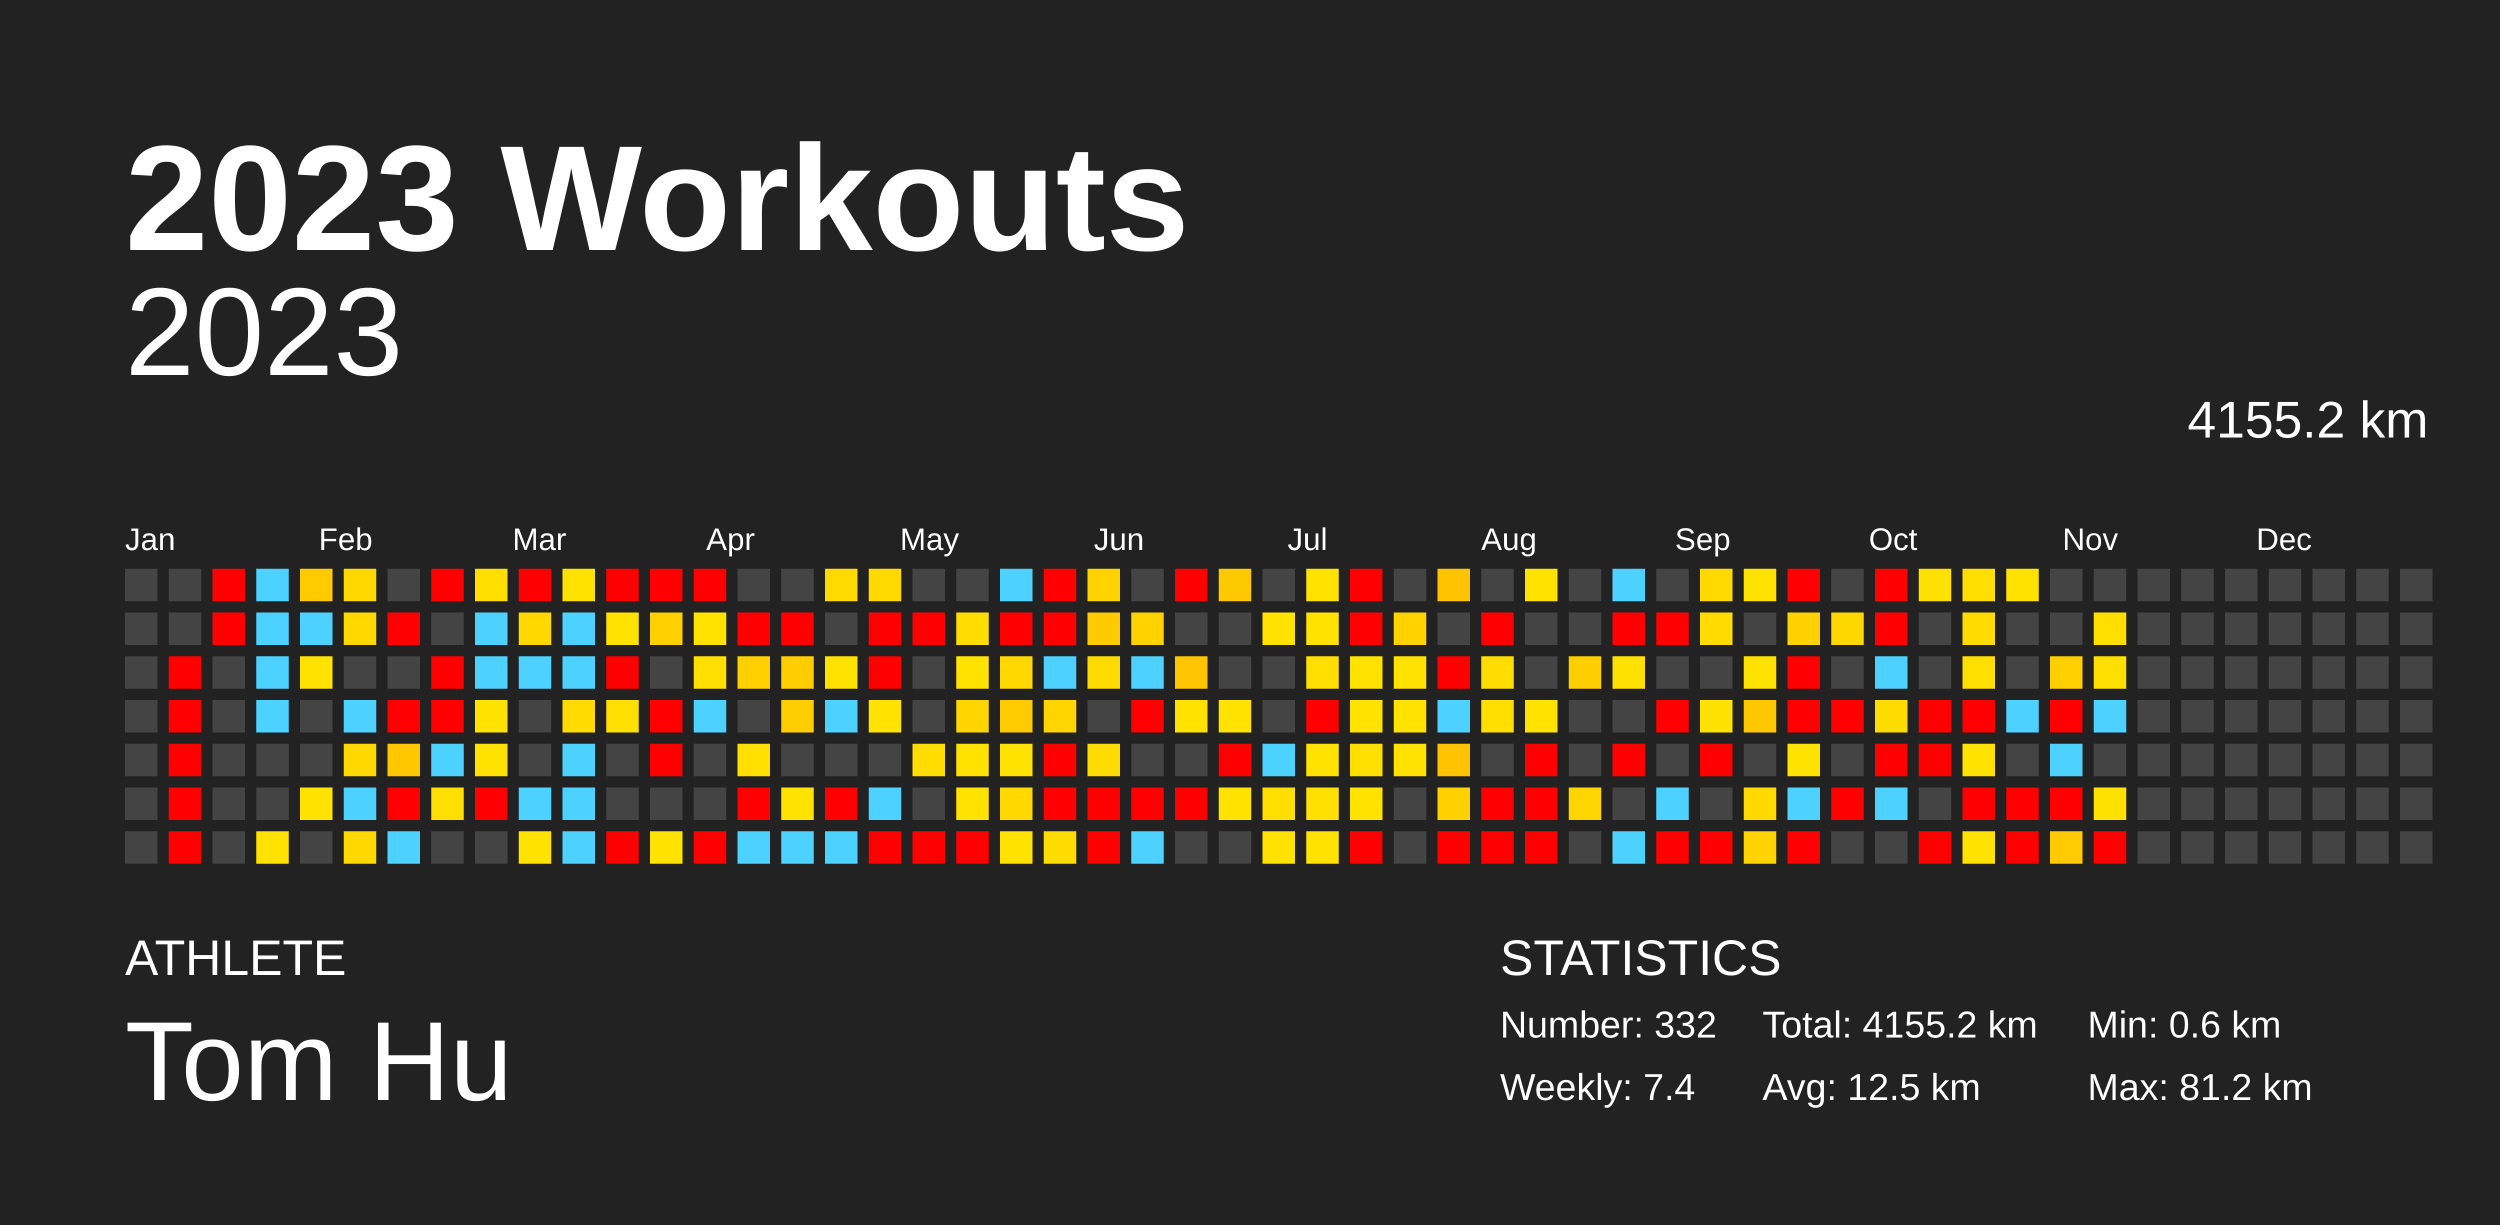
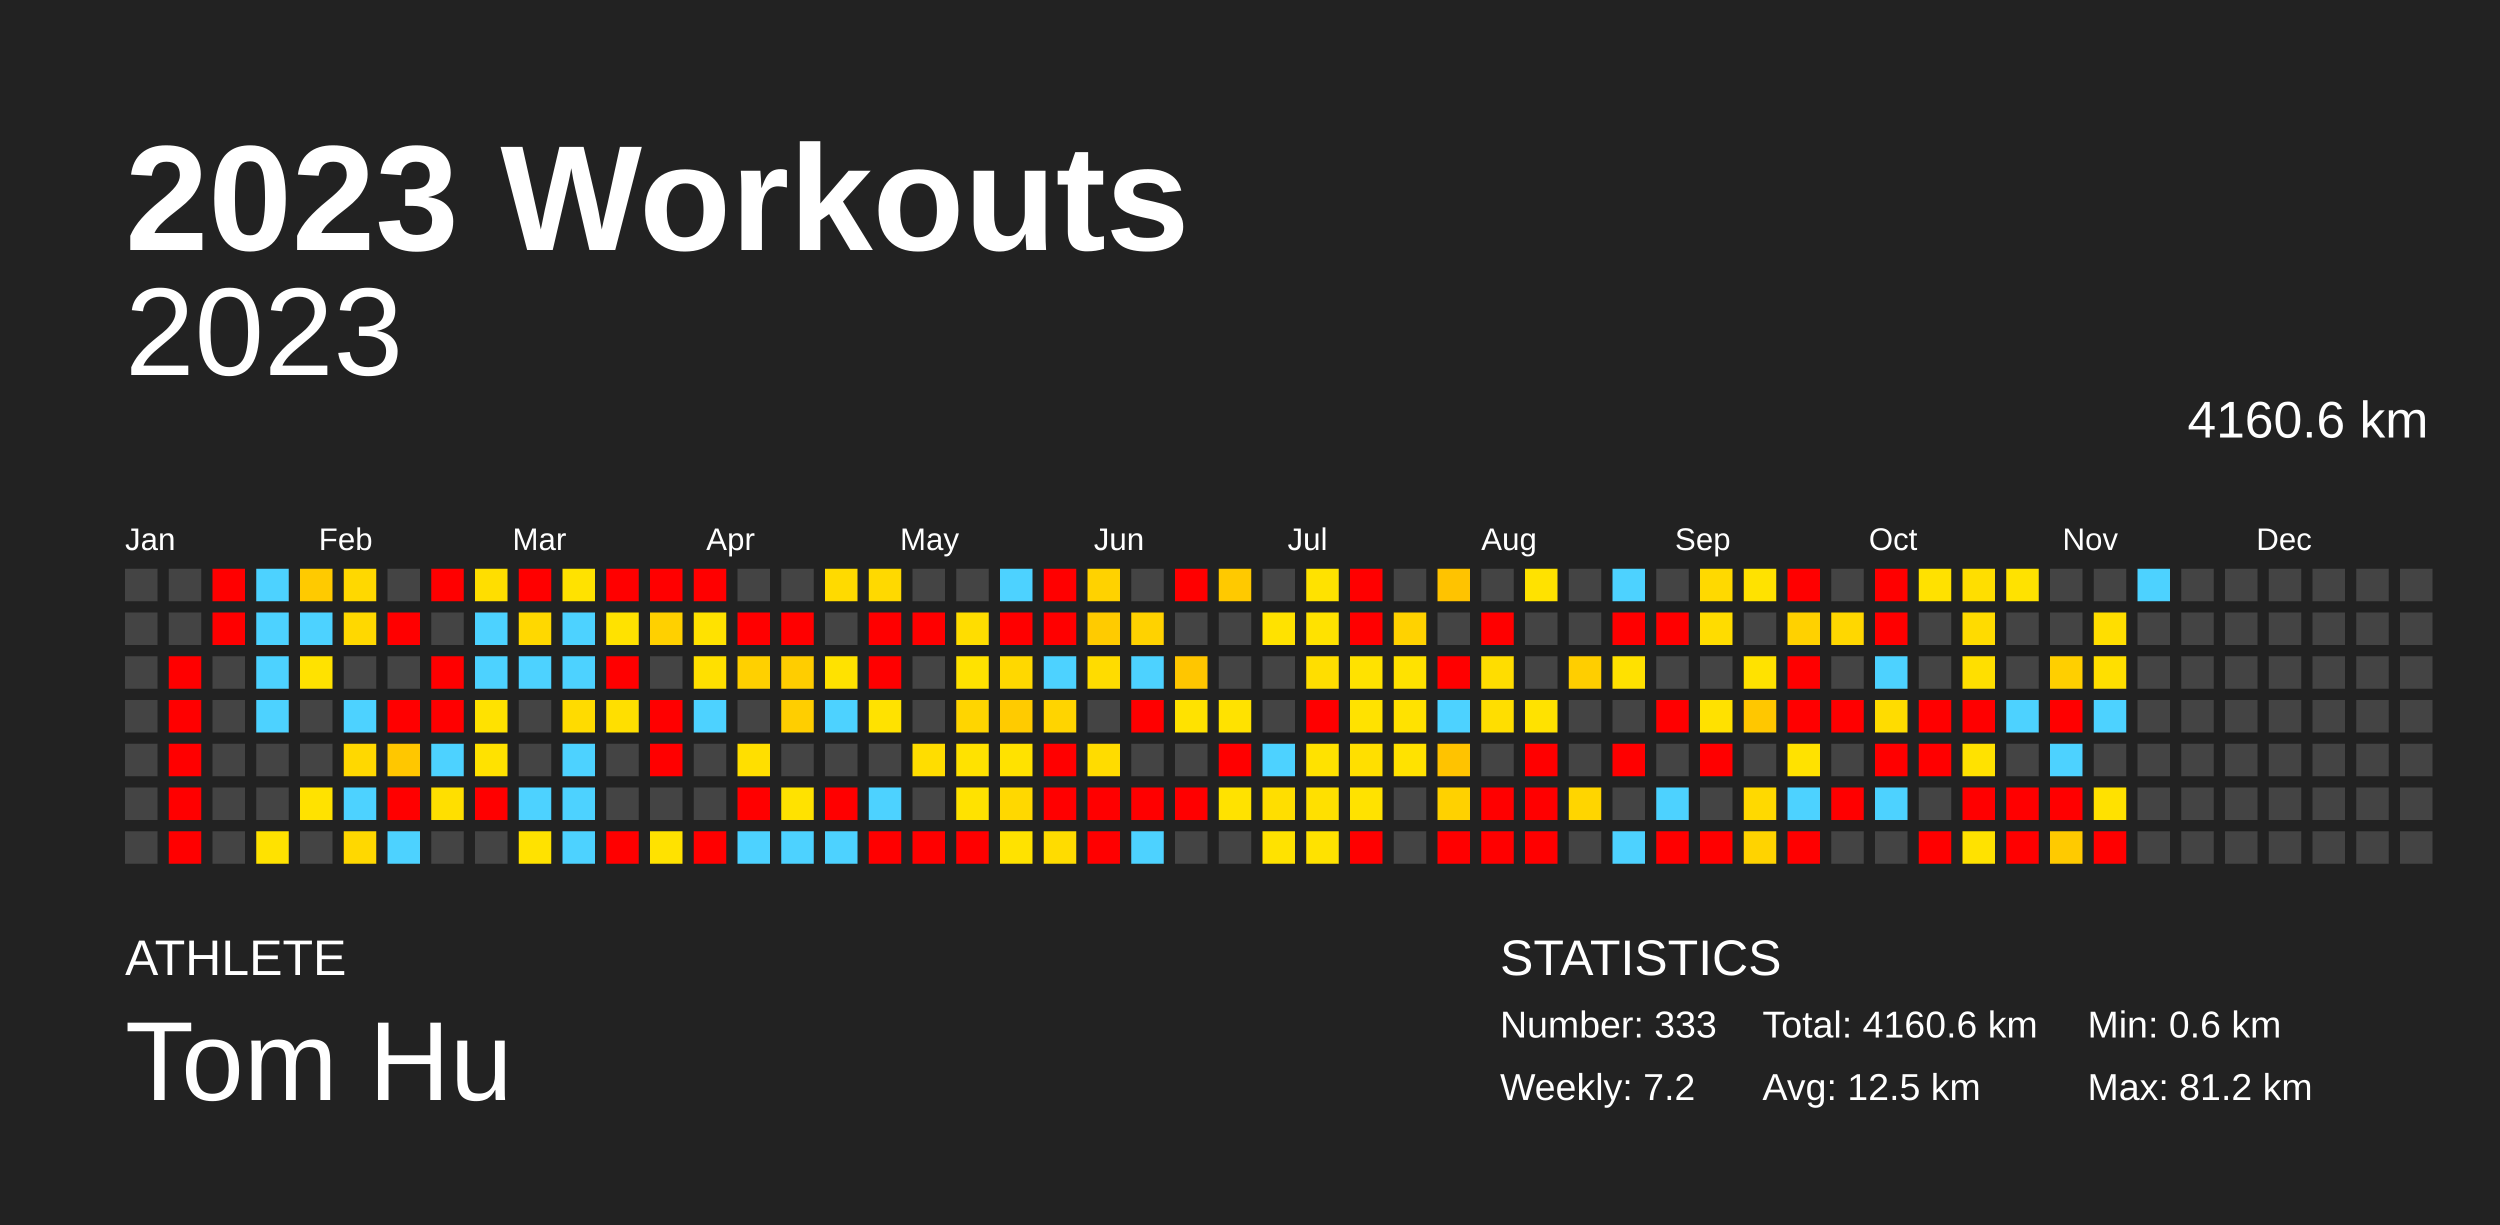
<svg xmlns="http://www.w3.org/2000/svg" baseProfile="full" height="98mm" version="1.1" viewBox="0,0,200,98" width="200mm">
  <defs />
  <rect fill="#222222" height="98" width="200" x="0" y="0" />
  <text fill="#FFFFFF" style="font-size:12px; font-family:Arial; font-weight:bold;" x="10" y="20">2023 Workouts</text>
  <text fill="#FFFFFF" style="font-size:4px; font-family:Arial" x="10" y="78">ATHLETE</text>
  <text fill="#FFFFFF" style="font-size:9px; font-family:Arial" x="10" y="88">Tom Hu</text>
  <text fill="#FFFFFF" style="font-size:4px; font-family:Arial" x="120" y="78">STATISTICS</text>
-   <text fill="#FFFFFF" style="font-size:3px; font-family:Arial" x="120" y="83">Number: 332</text>
-   <text fill="#FFFFFF" style="font-size:3px; font-family:Arial" x="120" y="88">Weekly: 7.4</text>
-   <text fill="#FFFFFF" style="font-size:3px; font-family:Arial" x="141" y="83">Total: 4155.2 km</text>
+   <text fill="#FFFFFF" style="font-size:3px; font-family:Arial" x="120" y="83">Number: 333</text>
+   <text fill="#FFFFFF" style="font-size:3px; font-family:Arial" x="120" y="88">Weekly: 7.2</text>
+   <text fill="#FFFFFF" style="font-size:3px; font-family:Arial" x="141" y="83">Total: 4160.6 km</text>
  <text fill="#FFFFFF" style="font-size:3px; font-family:Arial" x="141" y="88">Avg: 12.5 km</text>
  <text fill="#FFFFFF" style="font-size:3px; font-family:Arial" x="167" y="83">Min: 0.6 km</text>
  <text fill="#FFFFFF" style="font-size:3px; font-family:Arial" x="167" y="88">Max: 81.2 km</text>
  <text alignment-baseline="hanging" fill="#FFFFFF" style="font-size:10.0px; font-family:Arial;" x="10" y="30">2023</text>
-   <text alignment-baseline="hanging" fill="#FFFFFF" style="font-size:4.125px; font-family:Arial;" x="175" y="35">4155.2 km</text>
+   <text alignment-baseline="hanging" fill="#FFFFFF" style="font-size:4.125px; font-family:Arial;" x="175" y="35">4160.6 km</text>
  <text fill="#FFFFFF" style="font-size:2.5px; font-family:Arial" x="10.0" y="44">Jan</text>
  <text fill="#FFFFFF" style="font-size:2.5px; font-family:Arial" x="25.5" y="44">Feb</text>
  <text fill="#FFFFFF" style="font-size:2.5px; font-family:Arial" x="41.0" y="44">Mar</text>
  <text fill="#FFFFFF" style="font-size:2.5px; font-family:Arial" x="56.5" y="44">Apr</text>
  <text fill="#FFFFFF" style="font-size:2.5px; font-family:Arial" x="72.0" y="44">May</text>
  <text fill="#FFFFFF" style="font-size:2.5px; font-family:Arial" x="87.5" y="44">Jun</text>
  <text fill="#FFFFFF" style="font-size:2.5px; font-family:Arial" x="103.0" y="44">Jul</text>
  <text fill="#FFFFFF" style="font-size:2.5px; font-family:Arial" x="118.5" y="44">Aug</text>
  <text fill="#FFFFFF" style="font-size:2.5px; font-family:Arial" x="134.0" y="44">Sep</text>
  <text fill="#FFFFFF" style="font-size:2.5px; font-family:Arial" x="149.5" y="44">Oct</text>
  <text fill="#FFFFFF" style="font-size:2.5px; font-family:Arial" x="165.0" y="44">Nov</text>
  <text fill="#FFFFFF" style="font-size:2.5px; font-family:Arial" x="180.5" y="44">Dec</text>
  <rect fill="#444444" height="2.6" width="2.6" x="10.0" y="45.5" />
  <rect fill="#444444" height="2.6" width="2.6" x="10.0" y="49.0" />
  <rect fill="#444444" height="2.6" width="2.6" x="10.0" y="52.5" />
  <rect fill="#444444" height="2.6" width="2.6" x="10.0" y="56.0" />
  <rect fill="#444444" height="2.6" width="2.6" x="10.0" y="59.5" />
  <rect fill="#444444" height="2.6" width="2.6" x="10.0" y="63.0" />
  <rect fill="#444444" height="2.6" width="2.6" x="10.0" y="66.5" />
  <rect fill="#444444" height="2.6" width="2.6" x="13.5" y="45.5" />
  <rect fill="#444444" height="2.6" width="2.6" x="13.5" y="49.0" />
  <rect fill="red" height="2.6" width="2.6" x="13.5" y="52.5" />
  <rect fill="red" height="2.6" width="2.6" x="13.5" y="56.0" />
  <rect fill="red" height="2.6" width="2.6" x="13.5" y="59.5" />
  <rect fill="red" height="2.6" width="2.6" x="13.5" y="63.0" />
  <rect fill="red" height="2.6" width="2.6" x="13.5" y="66.5" />
  <rect fill="red" height="2.6" width="2.6" x="17.0" y="45.5" />
  <rect fill="red" height="2.6" width="2.6" x="17.0" y="49.0" />
  <rect fill="#444444" height="2.6" width="2.6" x="17.0" y="52.5" />
  <rect fill="#444444" height="2.6" width="2.6" x="17.0" y="56.0" />
  <rect fill="#444444" height="2.6" width="2.6" x="17.0" y="59.5" />
  <rect fill="#444444" height="2.6" width="2.6" x="17.0" y="63.0" />
  <rect fill="#444444" height="2.6" width="2.6" x="17.0" y="66.5" />
  <rect fill="#4dd2ff" height="2.6" width="2.6" x="20.5" y="45.5" />
  <rect fill="#4dd2ff" height="2.6" width="2.6" x="20.5" y="49.0" />
  <rect fill="#4dd2ff" height="2.6" width="2.6" x="20.5" y="52.5" />
  <rect fill="#4dd2ff" height="2.6" width="2.6" x="20.5" y="56.0" />
  <rect fill="#444444" height="2.6" width="2.6" x="20.5" y="59.5" />
  <rect fill="#444444" height="2.6" width="2.6" x="20.5" y="63.0" />
  <rect fill="#ffe200" height="2.6" width="2.6" x="20.5" y="66.5" />
  <rect fill="#ffca00" height="2.6" width="2.6" x="24.0" y="45.5" />
  <rect fill="#4dd2ff" height="2.6" width="2.6" x="24.0" y="49.0" />
  <rect fill="#ffe200" height="2.6" width="2.6" x="24.0" y="52.5" />
  <rect fill="#444444" height="2.6" width="2.6" x="24.0" y="56.0" />
  <rect fill="#444444" height="2.6" width="2.6" x="24.0" y="59.5" />
  <rect fill="#ffe200" height="2.6" width="2.6" x="24.0" y="63.0" />
  <rect fill="#444444" height="2.6" width="2.6" x="24.0" y="66.5" />
  <rect fill="#ffd800" height="2.6" width="2.6" x="27.5" y="45.5" />
  <rect fill="#ffd800" height="2.6" width="2.6" x="27.5" y="49.0" />
  <rect fill="#444444" height="2.6" width="2.6" x="27.5" y="52.5" />
  <rect fill="#4dd2ff" height="2.6" width="2.6" x="27.5" y="56.0" />
  <rect fill="#ffd800" height="2.6" width="2.6" x="27.5" y="59.5" />
  <rect fill="#4dd2ff" height="2.6" width="2.6" x="27.5" y="63.0" />
  <rect fill="#ffd800" height="2.6" width="2.6" x="27.5" y="66.5" />
  <rect fill="#444444" height="2.6" width="2.6" x="31.0" y="45.5" />
  <rect fill="red" height="2.6" width="2.6" x="31.0" y="49.0" />
  <rect fill="#444444" height="2.6" width="2.6" x="31.0" y="52.5" />
  <rect fill="red" height="2.6" width="2.6" x="31.0" y="56.0" />
  <rect fill="#ffc700" height="2.6" width="2.6" x="31.0" y="59.5" />
  <rect fill="red" height="2.6" width="2.6" x="31.0" y="63.0" />
  <rect fill="#4dd2ff" height="2.6" width="2.6" x="31.0" y="66.5" />
  <rect fill="red" height="2.6" width="2.6" x="34.5" y="45.5" />
  <rect fill="#444444" height="2.6" width="2.6" x="34.5" y="49.0" />
  <rect fill="red" height="2.6" width="2.6" x="34.5" y="52.5" />
  <rect fill="red" height="2.6" width="2.6" x="34.5" y="56.0" />
  <rect fill="#4dd2ff" height="2.6" width="2.6" x="34.5" y="59.5" />
  <rect fill="#ffdf00" height="2.6" width="2.6" x="34.5" y="63.0" />
  <rect fill="#444444" height="2.6" width="2.6" x="34.5" y="66.5" />
  <rect fill="#ffde00" height="2.6" width="2.6" x="38.0" y="45.5" />
  <rect fill="#4dd2ff" height="2.6" width="2.6" x="38.0" y="49.0" />
  <rect fill="#4dd2ff" height="2.6" width="2.6" x="38.0" y="52.5" />
  <rect fill="#ffe200" height="2.6" width="2.6" x="38.0" y="56.0" />
  <rect fill="#ffe200" height="2.6" width="2.6" x="38.0" y="59.5" />
  <rect fill="red" height="2.6" width="2.6" x="38.0" y="63.0" />
  <rect fill="#444444" height="2.6" width="2.6" x="38.0" y="66.5" />
  <rect fill="red" height="2.6" width="2.6" x="41.5" y="45.5" />
  <rect fill="#ffd800" height="2.6" width="2.6" x="41.5" y="49.0" />
  <rect fill="#4dd2ff" height="2.6" width="2.6" x="41.5" y="52.5" />
  <rect fill="#444444" height="2.6" width="2.6" x="41.5" y="56.0" />
  <rect fill="#444444" height="2.6" width="2.6" x="41.5" y="59.5" />
  <rect fill="#4dd2ff" height="2.6" width="2.6" x="41.5" y="63.0" />
  <rect fill="#ffe200" height="2.6" width="2.6" x="41.5" y="66.5" />
  <rect fill="#ffe200" height="2.6" width="2.6" x="45.0" y="45.5" />
  <rect fill="#4dd2ff" height="2.6" width="2.6" x="45.0" y="49.0" />
  <rect fill="#4dd2ff" height="2.6" width="2.6" x="45.0" y="52.5" />
  <rect fill="#ffdb00" height="2.6" width="2.6" x="45.0" y="56.0" />
  <rect fill="#4dd2ff" height="2.6" width="2.6" x="45.0" y="59.5" />
  <rect fill="#4dd2ff" height="2.6" width="2.6" x="45.0" y="63.0" />
  <rect fill="#4dd2ff" height="2.6" width="2.6" x="45.0" y="66.5" />
  <rect fill="red" height="2.6" width="2.6" x="48.5" y="45.5" />
  <rect fill="#ffe200" height="2.6" width="2.6" x="48.5" y="49.0" />
  <rect fill="red" height="2.6" width="2.6" x="48.5" y="52.5" />
  <rect fill="#ffdf00" height="2.6" width="2.6" x="48.5" y="56.0" />
  <rect fill="#444444" height="2.6" width="2.6" x="48.5" y="59.5" />
  <rect fill="#444444" height="2.6" width="2.6" x="48.5" y="63.0" />
  <rect fill="red" height="2.6" width="2.6" x="48.5" y="66.5" />
  <rect fill="red" height="2.6" width="2.6" x="52.0" y="45.5" />
  <rect fill="#ffd000" height="2.6" width="2.6" x="52.0" y="49.0" />
  <rect fill="#444444" height="2.6" width="2.6" x="52.0" y="52.5" />
  <rect fill="red" height="2.6" width="2.6" x="52.0" y="56.0" />
  <rect fill="red" height="2.6" width="2.6" x="52.0" y="59.5" />
  <rect fill="#444444" height="2.6" width="2.6" x="52.0" y="63.0" />
  <rect fill="#ffe200" height="2.6" width="2.6" x="52.0" y="66.5" />
  <rect fill="red" height="2.6" width="2.6" x="55.5" y="45.5" />
  <rect fill="#ffe200" height="2.6" width="2.6" x="55.5" y="49.0" />
  <rect fill="#ffe000" height="2.6" width="2.6" x="55.5" y="52.5" />
  <rect fill="#4dd2ff" height="2.6" width="2.6" x="55.5" y="56.0" />
  <rect fill="#444444" height="2.6" width="2.6" x="55.5" y="59.5" />
  <rect fill="#444444" height="2.6" width="2.6" x="55.5" y="63.0" />
  <rect fill="red" height="2.6" width="2.6" x="55.5" y="66.5" />
  <rect fill="#444444" height="2.6" width="2.6" x="59.0" y="45.5" />
  <rect fill="red" height="2.6" width="2.6" x="59.0" y="49.0" />
  <rect fill="#ffd000" height="2.6" width="2.6" x="59.0" y="52.5" />
  <rect fill="#444444" height="2.6" width="2.6" x="59.0" y="56.0" />
  <rect fill="#ffdf00" height="2.6" width="2.6" x="59.0" y="59.5" />
  <rect fill="red" height="2.6" width="2.6" x="59.0" y="63.0" />
  <rect fill="#4dd2ff" height="2.6" width="2.6" x="59.0" y="66.5" />
  <rect fill="#444444" height="2.6" width="2.6" x="62.5" y="45.5" />
  <rect fill="red" height="2.6" width="2.6" x="62.5" y="49.0" />
  <rect fill="#ffcd00" height="2.6" width="2.6" x="62.5" y="52.5" />
  <rect fill="#ffce00" height="2.6" width="2.6" x="62.5" y="56.0" />
  <rect fill="#444444" height="2.6" width="2.6" x="62.5" y="59.5" />
  <rect fill="#ffe200" height="2.6" width="2.6" x="62.5" y="63.0" />
  <rect fill="#4dd2ff" height="2.6" width="2.6" x="62.5" y="66.5" />
  <rect fill="#ffda00" height="2.6" width="2.6" x="66.0" y="45.5" />
  <rect fill="#444444" height="2.6" width="2.6" x="66.0" y="49.0" />
  <rect fill="#ffe200" height="2.6" width="2.6" x="66.0" y="52.5" />
  <rect fill="#4dd2ff" height="2.6" width="2.6" x="66.0" y="56.0" />
  <rect fill="#444444" height="2.6" width="2.6" x="66.0" y="59.5" />
  <rect fill="red" height="2.6" width="2.6" x="66.0" y="63.0" />
  <rect fill="#4dd2ff" height="2.6" width="2.6" x="66.0" y="66.5" />
  <rect fill="#ffd900" height="2.6" width="2.6" x="69.5" y="45.5" />
  <rect fill="red" height="2.6" width="2.6" x="69.5" y="49.0" />
  <rect fill="red" height="2.6" width="2.6" x="69.5" y="52.5" />
  <rect fill="#ffe200" height="2.6" width="2.6" x="69.5" y="56.0" />
  <rect fill="#444444" height="2.6" width="2.6" x="69.5" y="59.5" />
  <rect fill="#4dd2ff" height="2.6" width="2.6" x="69.5" y="63.0" />
  <rect fill="red" height="2.6" width="2.6" x="69.5" y="66.5" />
  <rect fill="#444444" height="2.6" width="2.6" x="73.0" y="45.5" />
  <rect fill="red" height="2.6" width="2.6" x="73.0" y="49.0" />
  <rect fill="#444444" height="2.6" width="2.6" x="73.0" y="52.5" />
  <rect fill="#444444" height="2.6" width="2.6" x="73.0" y="56.0" />
  <rect fill="#ffdd00" height="2.6" width="2.6" x="73.0" y="59.5" />
  <rect fill="#444444" height="2.6" width="2.6" x="73.0" y="63.0" />
  <rect fill="red" height="2.6" width="2.6" x="73.0" y="66.5" />
  <rect fill="#444444" height="2.6" width="2.6" x="76.5" y="45.5" />
  <rect fill="#ffdd00" height="2.6" width="2.6" x="76.5" y="49.0" />
  <rect fill="#ffe200" height="2.6" width="2.6" x="76.5" y="52.5" />
  <rect fill="#ffd500" height="2.6" width="2.6" x="76.5" y="56.0" />
  <rect fill="#ffe200" height="2.6" width="2.6" x="76.5" y="59.5" />
  <rect fill="#ffe200" height="2.6" width="2.6" x="76.5" y="63.0" />
  <rect fill="red" height="2.6" width="2.6" x="76.5" y="66.5" />
  <rect fill="#4dd2ff" height="2.6" width="2.6" x="80.0" y="45.5" />
  <rect fill="red" height="2.6" width="2.6" x="80.0" y="49.0" />
  <rect fill="#ffd800" height="2.6" width="2.6" x="80.0" y="52.5" />
  <rect fill="#ffcb00" height="2.6" width="2.6" x="80.0" y="56.0" />
  <rect fill="#ffe200" height="2.6" width="2.6" x="80.0" y="59.5" />
  <rect fill="#ffd800" height="2.6" width="2.6" x="80.0" y="63.0" />
  <rect fill="#ffe200" height="2.6" width="2.6" x="80.0" y="66.5" />
  <rect fill="red" height="2.6" width="2.6" x="83.5" y="45.5" />
  <rect fill="red" height="2.6" width="2.6" x="83.5" y="49.0" />
  <rect fill="#4dd2ff" height="2.6" width="2.6" x="83.5" y="52.5" />
  <rect fill="#ffd400" height="2.6" width="2.6" x="83.5" y="56.0" />
  <rect fill="red" height="2.6" width="2.6" x="83.5" y="59.5" />
  <rect fill="red" height="2.6" width="2.6" x="83.5" y="63.0" />
  <rect fill="#ffdc00" height="2.6" width="2.6" x="83.5" y="66.5" />
  <rect fill="#ffd200" height="2.6" width="2.6" x="87.0" y="45.5" />
  <rect fill="#ffcb00" height="2.6" width="2.6" x="87.0" y="49.0" />
  <rect fill="#ffdc00" height="2.6" width="2.6" x="87.0" y="52.5" />
  <rect fill="#444444" height="2.6" width="2.6" x="87.0" y="56.0" />
  <rect fill="#ffdc00" height="2.6" width="2.6" x="87.0" y="59.5" />
  <rect fill="red" height="2.6" width="2.6" x="87.0" y="63.0" />
  <rect fill="red" height="2.6" width="2.6" x="87.0" y="66.5" />
  <rect fill="#444444" height="2.6" width="2.6" x="90.5" y="45.5" />
  <rect fill="#ffd200" height="2.6" width="2.6" x="90.5" y="49.0" />
  <rect fill="#4dd2ff" height="2.6" width="2.6" x="90.5" y="52.5" />
  <rect fill="red" height="2.6" width="2.6" x="90.5" y="56.0" />
  <rect fill="#444444" height="2.6" width="2.6" x="90.5" y="59.5" />
  <rect fill="red" height="2.6" width="2.6" x="90.5" y="63.0" />
  <rect fill="#4dd2ff" height="2.6" width="2.6" x="90.5" y="66.5" />
  <rect fill="red" height="2.6" width="2.6" x="94.0" y="45.5" />
  <rect fill="#444444" height="2.6" width="2.6" x="94.0" y="49.0" />
  <rect fill="#ffc600" height="2.6" width="2.6" x="94.0" y="52.5" />
  <rect fill="#ffe200" height="2.6" width="2.6" x="94.0" y="56.0" />
  <rect fill="#444444" height="2.6" width="2.6" x="94.0" y="59.5" />
  <rect fill="red" height="2.6" width="2.6" x="94.0" y="63.0" />
  <rect fill="#444444" height="2.6" width="2.6" x="94.0" y="66.5" />
  <rect fill="#ffc900" height="2.6" width="2.6" x="97.5" y="45.5" />
  <rect fill="#444444" height="2.6" width="2.6" x="97.5" y="49.0" />
  <rect fill="#444444" height="2.6" width="2.6" x="97.5" y="52.5" />
  <rect fill="#ffe200" height="2.6" width="2.6" x="97.5" y="56.0" />
  <rect fill="red" height="2.6" width="2.6" x="97.5" y="59.5" />
  <rect fill="#ffe200" height="2.6" width="2.6" x="97.5" y="63.0" />
  <rect fill="#444444" height="2.6" width="2.6" x="97.5" y="66.5" />
  <rect fill="#444444" height="2.6" width="2.6" x="101.0" y="45.5" />
  <rect fill="#ffe200" height="2.6" width="2.6" x="101.0" y="49.0" />
  <rect fill="#444444" height="2.6" width="2.6" x="101.0" y="52.5" />
  <rect fill="#444444" height="2.6" width="2.6" x="101.0" y="56.0" />
  <rect fill="#4dd2ff" height="2.6" width="2.6" x="101.0" y="59.5" />
  <rect fill="#ffde00" height="2.6" width="2.6" x="101.0" y="63.0" />
  <rect fill="#ffe200" height="2.6" width="2.6" x="101.0" y="66.5" />
  <rect fill="#ffe200" height="2.6" width="2.6" x="104.5" y="45.5" />
  <rect fill="#ffe200" height="2.6" width="2.6" x="104.5" y="49.0" />
  <rect fill="#ffde00" height="2.6" width="2.6" x="104.5" y="52.5" />
  <rect fill="red" height="2.6" width="2.6" x="104.5" y="56.0" />
  <rect fill="#ffe200" height="2.6" width="2.6" x="104.5" y="59.5" />
  <rect fill="#ffe000" height="2.6" width="2.6" x="104.5" y="63.0" />
  <rect fill="#ffe200" height="2.6" width="2.6" x="104.5" y="66.5" />
  <rect fill="red" height="2.6" width="2.6" x="108.0" y="45.5" />
  <rect fill="red" height="2.6" width="2.6" x="108.0" y="49.0" />
  <rect fill="#ffe200" height="2.6" width="2.6" x="108.0" y="52.5" />
  <rect fill="#ffe200" height="2.6" width="2.6" x="108.0" y="56.0" />
  <rect fill="#ffdf00" height="2.6" width="2.6" x="108.0" y="59.5" />
  <rect fill="#ffe200" height="2.6" width="2.6" x="108.0" y="63.0" />
  <rect fill="red" height="2.6" width="2.6" x="108.0" y="66.5" />
  <rect fill="#444444" height="2.6" width="2.6" x="111.5" y="45.5" />
  <rect fill="#ffd200" height="2.6" width="2.6" x="111.5" y="49.0" />
  <rect fill="#ffe200" height="2.6" width="2.6" x="111.5" y="52.5" />
  <rect fill="#ffe200" height="2.6" width="2.6" x="111.5" y="56.0" />
  <rect fill="#ffe200" height="2.6" width="2.6" x="111.5" y="59.5" />
  <rect fill="#444444" height="2.6" width="2.6" x="111.5" y="63.0" />
  <rect fill="#444444" height="2.6" width="2.6" x="111.5" y="66.5" />
  <rect fill="#ffc300" height="2.6" width="2.6" x="115.0" y="45.5" />
  <rect fill="#444444" height="2.6" width="2.6" x="115.0" y="49.0" />
  <rect fill="red" height="2.6" width="2.6" x="115.0" y="52.5" />
  <rect fill="#4dd2ff" height="2.6" width="2.6" x="115.0" y="56.0" />
  <rect fill="#ffc300" height="2.6" width="2.6" x="115.0" y="59.5" />
  <rect fill="#ffd100" height="2.6" width="2.6" x="115.0" y="63.0" />
  <rect fill="red" height="2.6" width="2.6" x="115.0" y="66.5" />
  <rect fill="#444444" height="2.6" width="2.6" x="118.5" y="45.5" />
  <rect fill="red" height="2.6" width="2.6" x="118.5" y="49.0" />
  <rect fill="#ffdd00" height="2.6" width="2.6" x="118.5" y="52.5" />
  <rect fill="#ffde00" height="2.6" width="2.6" x="118.5" y="56.0" />
  <rect fill="#444444" height="2.6" width="2.6" x="118.5" y="59.5" />
  <rect fill="red" height="2.6" width="2.6" x="118.5" y="63.0" />
  <rect fill="red" height="2.6" width="2.6" x="118.5" y="66.5" />
  <rect fill="#ffe200" height="2.6" width="2.6" x="122.0" y="45.5" />
  <rect fill="#444444" height="2.6" width="2.6" x="122.0" y="49.0" />
  <rect fill="#444444" height="2.6" width="2.6" x="122.0" y="52.5" />
  <rect fill="#ffe200" height="2.6" width="2.6" x="122.0" y="56.0" />
  <rect fill="red" height="2.6" width="2.6" x="122.0" y="59.5" />
  <rect fill="red" height="2.6" width="2.6" x="122.0" y="63.0" />
  <rect fill="red" height="2.6" width="2.6" x="122.0" y="66.5" />
  <rect fill="#444444" height="2.6" width="2.6" x="125.5" y="45.5" />
  <rect fill="#444444" height="2.6" width="2.6" x="125.5" y="49.0" />
  <rect fill="#ffce00" height="2.6" width="2.6" x="125.5" y="52.5" />
  <rect fill="#444444" height="2.6" width="2.6" x="125.5" y="56.0" />
  <rect fill="#444444" height="2.6" width="2.6" x="125.5" y="59.5" />
  <rect fill="#ffd500" height="2.6" width="2.6" x="125.5" y="63.0" />
  <rect fill="#444444" height="2.6" width="2.6" x="125.5" y="66.5" />
  <rect fill="#4dd2ff" height="2.6" width="2.6" x="129.0" y="45.5" />
  <rect fill="red" height="2.6" width="2.6" x="129.0" y="49.0" />
  <rect fill="#ffe100" height="2.6" width="2.6" x="129.0" y="52.5" />
  <rect fill="#444444" height="2.6" width="2.6" x="129.0" y="56.0" />
  <rect fill="red" height="2.6" width="2.6" x="129.0" y="59.5" />
  <rect fill="#444444" height="2.6" width="2.6" x="129.0" y="63.0" />
  <rect fill="#4dd2ff" height="2.6" width="2.6" x="129.0" y="66.5" />
  <rect fill="#444444" height="2.6" width="2.6" x="132.5" y="45.5" />
  <rect fill="red" height="2.6" width="2.6" x="132.5" y="49.0" />
  <rect fill="#444444" height="2.6" width="2.6" x="132.5" y="52.5" />
  <rect fill="red" height="2.6" width="2.6" x="132.5" y="56.0" />
  <rect fill="#444444" height="2.6" width="2.6" x="132.5" y="59.5" />
  <rect fill="#4dd2ff" height="2.6" width="2.6" x="132.5" y="63.0" />
  <rect fill="red" height="2.6" width="2.6" x="132.5" y="66.5" />
  <rect fill="#ffd900" height="2.6" width="2.6" x="136.0" y="45.5" />
  <rect fill="#ffdc00" height="2.6" width="2.6" x="136.0" y="49.0" />
  <rect fill="#444444" height="2.6" width="2.6" x="136.0" y="52.5" />
  <rect fill="#ffe100" height="2.6" width="2.6" x="136.0" y="56.0" />
  <rect fill="red" height="2.6" width="2.6" x="136.0" y="59.5" />
  <rect fill="#444444" height="2.6" width="2.6" x="136.0" y="63.0" />
  <rect fill="red" height="2.6" width="2.6" x="136.0" y="66.5" />
  <rect fill="#ffe200" height="2.6" width="2.6" x="139.5" y="45.5" />
  <rect fill="#444444" height="2.6" width="2.6" x="139.5" y="49.0" />
  <rect fill="#ffe200" height="2.6" width="2.6" x="139.5" y="52.5" />
  <rect fill="#ffc700" height="2.6" width="2.6" x="139.5" y="56.0" />
  <rect fill="#444444" height="2.6" width="2.6" x="139.5" y="59.5" />
  <rect fill="#ffd900" height="2.6" width="2.6" x="139.5" y="63.0" />
  <rect fill="#ffd300" height="2.6" width="2.6" x="139.5" y="66.5" />
  <rect fill="red" height="2.6" width="2.6" x="143.0" y="45.5" />
  <rect fill="#ffd100" height="2.6" width="2.6" x="143.0" y="49.0" />
  <rect fill="red" height="2.6" width="2.6" x="143.0" y="52.5" />
  <rect fill="red" height="2.6" width="2.6" x="143.0" y="56.0" />
  <rect fill="#ffe200" height="2.6" width="2.6" x="143.0" y="59.5" />
  <rect fill="#4dd2ff" height="2.6" width="2.6" x="143.0" y="63.0" />
  <rect fill="red" height="2.6" width="2.6" x="143.0" y="66.5" />
  <rect fill="#444444" height="2.6" width="2.6" x="146.5" y="45.5" />
  <rect fill="#ffd700" height="2.6" width="2.6" x="146.5" y="49.0" />
  <rect fill="#444444" height="2.6" width="2.6" x="146.5" y="52.5" />
  <rect fill="red" height="2.6" width="2.6" x="146.5" y="56.0" />
  <rect fill="#444444" height="2.6" width="2.6" x="146.5" y="59.5" />
  <rect fill="red" height="2.6" width="2.6" x="146.5" y="63.0" />
  <rect fill="#444444" height="2.6" width="2.6" x="146.5" y="66.5" />
  <rect fill="red" height="2.6" width="2.6" x="150.0" y="45.5" />
  <rect fill="red" height="2.6" width="2.6" x="150.0" y="49.0" />
  <rect fill="#4dd2ff" height="2.6" width="2.6" x="150.0" y="52.5" />
  <rect fill="#ffdc00" height="2.6" width="2.6" x="150.0" y="56.0" />
  <rect fill="red" height="2.6" width="2.6" x="150.0" y="59.5" />
  <rect fill="#4dd2ff" height="2.6" width="2.6" x="150.0" y="63.0" />
  <rect fill="#444444" height="2.6" width="2.6" x="150.0" y="66.5" />
  <rect fill="#ffe100" height="2.6" width="2.6" x="153.5" y="45.5" />
  <rect fill="#444444" height="2.6" width="2.6" x="153.5" y="49.0" />
  <rect fill="#444444" height="2.6" width="2.6" x="153.5" y="52.5" />
  <rect fill="red" height="2.6" width="2.6" x="153.5" y="56.0" />
  <rect fill="red" height="2.6" width="2.6" x="153.5" y="59.5" />
  <rect fill="#444444" height="2.6" width="2.6" x="153.5" y="63.0" />
  <rect fill="red" height="2.6" width="2.6" x="153.5" y="66.5" />
  <rect fill="#ffde00" height="2.6" width="2.6" x="157.0" y="45.5" />
  <rect fill="#ffdb00" height="2.6" width="2.6" x="157.0" y="49.0" />
  <rect fill="#ffdf00" height="2.6" width="2.6" x="157.0" y="52.5" />
  <rect fill="red" height="2.6" width="2.6" x="157.0" y="56.0" />
  <rect fill="#ffe200" height="2.6" width="2.6" x="157.0" y="59.5" />
  <rect fill="red" height="2.6" width="2.6" x="157.0" y="63.0" />
  <rect fill="#ffe200" height="2.6" width="2.6" x="157.0" y="66.5" />
  <rect fill="#ffe200" height="2.6" width="2.6" x="160.5" y="45.5" />
  <rect fill="#444444" height="2.6" width="2.6" x="160.5" y="49.0" />
  <rect fill="#444444" height="2.6" width="2.6" x="160.5" y="52.5" />
  <rect fill="#4dd2ff" height="2.6" width="2.6" x="160.5" y="56.0" />
  <rect fill="#444444" height="2.6" width="2.6" x="160.5" y="59.5" />
  <rect fill="red" height="2.6" width="2.6" x="160.5" y="63.0" />
  <rect fill="red" height="2.6" width="2.6" x="160.5" y="66.5" />
  <rect fill="#444444" height="2.6" width="2.6" x="164.0" y="45.5" />
  <rect fill="#444444" height="2.6" width="2.6" x="164.0" y="49.0" />
  <rect fill="#ffcf00" height="2.6" width="2.6" x="164.0" y="52.5" />
  <rect fill="red" height="2.6" width="2.6" x="164.0" y="56.0" />
  <rect fill="#4dd2ff" height="2.6" width="2.6" x="164.0" y="59.5" />
  <rect fill="red" height="2.6" width="2.6" x="164.0" y="63.0" />
  <rect fill="#ffca00" height="2.6" width="2.6" x="164.0" y="66.5" />
  <rect fill="#444444" height="2.6" width="2.6" x="167.5" y="45.5" />
  <rect fill="#ffde00" height="2.6" width="2.6" x="167.5" y="49.0" />
  <rect fill="#ffdf00" height="2.6" width="2.6" x="167.5" y="52.5" />
  <rect fill="#4dd2ff" height="2.6" width="2.6" x="167.5" y="56.0" />
  <rect fill="#444444" height="2.6" width="2.6" x="167.5" y="59.5" />
  <rect fill="#ffe100" height="2.6" width="2.6" x="167.5" y="63.0" />
  <rect fill="red" height="2.6" width="2.6" x="167.5" y="66.5" />
-   <rect fill="#444444" height="2.6" width="2.6" x="171.0" y="45.5" />
+   <rect fill="#4dd2ff" height="2.6" width="2.6" x="171.0" y="45.5" />
  <rect fill="#444444" height="2.6" width="2.6" x="171.0" y="49.0" />
  <rect fill="#444444" height="2.6" width="2.6" x="171.0" y="52.5" />
  <rect fill="#444444" height="2.6" width="2.6" x="171.0" y="56.0" />
  <rect fill="#444444" height="2.6" width="2.6" x="171.0" y="59.5" />
  <rect fill="#444444" height="2.6" width="2.6" x="171.0" y="63.0" />
  <rect fill="#444444" height="2.6" width="2.6" x="171.0" y="66.5" />
  <rect fill="#444444" height="2.6" width="2.6" x="174.5" y="45.5" />
  <rect fill="#444444" height="2.6" width="2.6" x="174.5" y="49.0" />
  <rect fill="#444444" height="2.6" width="2.6" x="174.5" y="52.5" />
  <rect fill="#444444" height="2.6" width="2.6" x="174.5" y="56.0" />
  <rect fill="#444444" height="2.6" width="2.6" x="174.5" y="59.5" />
  <rect fill="#444444" height="2.6" width="2.6" x="174.5" y="63.0" />
  <rect fill="#444444" height="2.6" width="2.6" x="174.5" y="66.5" />
  <rect fill="#444444" height="2.6" width="2.6" x="178.0" y="45.5" />
  <rect fill="#444444" height="2.6" width="2.6" x="178.0" y="49.0" />
  <rect fill="#444444" height="2.6" width="2.6" x="178.0" y="52.5" />
  <rect fill="#444444" height="2.6" width="2.6" x="178.0" y="56.0" />
  <rect fill="#444444" height="2.6" width="2.6" x="178.0" y="59.5" />
  <rect fill="#444444" height="2.6" width="2.6" x="178.0" y="63.0" />
  <rect fill="#444444" height="2.6" width="2.6" x="178.0" y="66.5" />
  <rect fill="#444444" height="2.6" width="2.6" x="181.5" y="45.5" />
  <rect fill="#444444" height="2.6" width="2.6" x="181.5" y="49.0" />
  <rect fill="#444444" height="2.6" width="2.6" x="181.5" y="52.5" />
  <rect fill="#444444" height="2.6" width="2.6" x="181.5" y="56.0" />
  <rect fill="#444444" height="2.6" width="2.6" x="181.5" y="59.5" />
  <rect fill="#444444" height="2.6" width="2.6" x="181.5" y="63.0" />
  <rect fill="#444444" height="2.6" width="2.6" x="181.5" y="66.5" />
  <rect fill="#444444" height="2.6" width="2.6" x="185.0" y="45.5" />
  <rect fill="#444444" height="2.6" width="2.6" x="185.0" y="49.0" />
  <rect fill="#444444" height="2.6" width="2.6" x="185.0" y="52.5" />
  <rect fill="#444444" height="2.6" width="2.6" x="185.0" y="56.0" />
  <rect fill="#444444" height="2.6" width="2.6" x="185.0" y="59.5" />
  <rect fill="#444444" height="2.6" width="2.6" x="185.0" y="63.0" />
  <rect fill="#444444" height="2.6" width="2.6" x="185.0" y="66.5" />
  <rect fill="#444444" height="2.6" width="2.6" x="188.5" y="45.5" />
  <rect fill="#444444" height="2.6" width="2.6" x="188.5" y="49.0" />
  <rect fill="#444444" height="2.6" width="2.6" x="188.5" y="52.5" />
  <rect fill="#444444" height="2.6" width="2.6" x="188.5" y="56.0" />
  <rect fill="#444444" height="2.6" width="2.6" x="188.5" y="59.5" />
  <rect fill="#444444" height="2.6" width="2.6" x="188.5" y="63.0" />
  <rect fill="#444444" height="2.6" width="2.6" x="188.5" y="66.5" />
  <rect fill="#444444" height="2.6" width="2.6" x="192.0" y="45.5" />
  <rect fill="#444444" height="2.6" width="2.6" x="192.0" y="49.0" />
  <rect fill="#444444" height="2.6" width="2.6" x="192.0" y="52.5" />
  <rect fill="#444444" height="2.6" width="2.6" x="192.0" y="56.0" />
  <rect fill="#444444" height="2.6" width="2.6" x="192.0" y="59.5" />
  <rect fill="#444444" height="2.6" width="2.6" x="192.0" y="63.0" />
  <rect fill="#444444" height="2.6" width="2.6" x="192.0" y="66.5" />
</svg>
